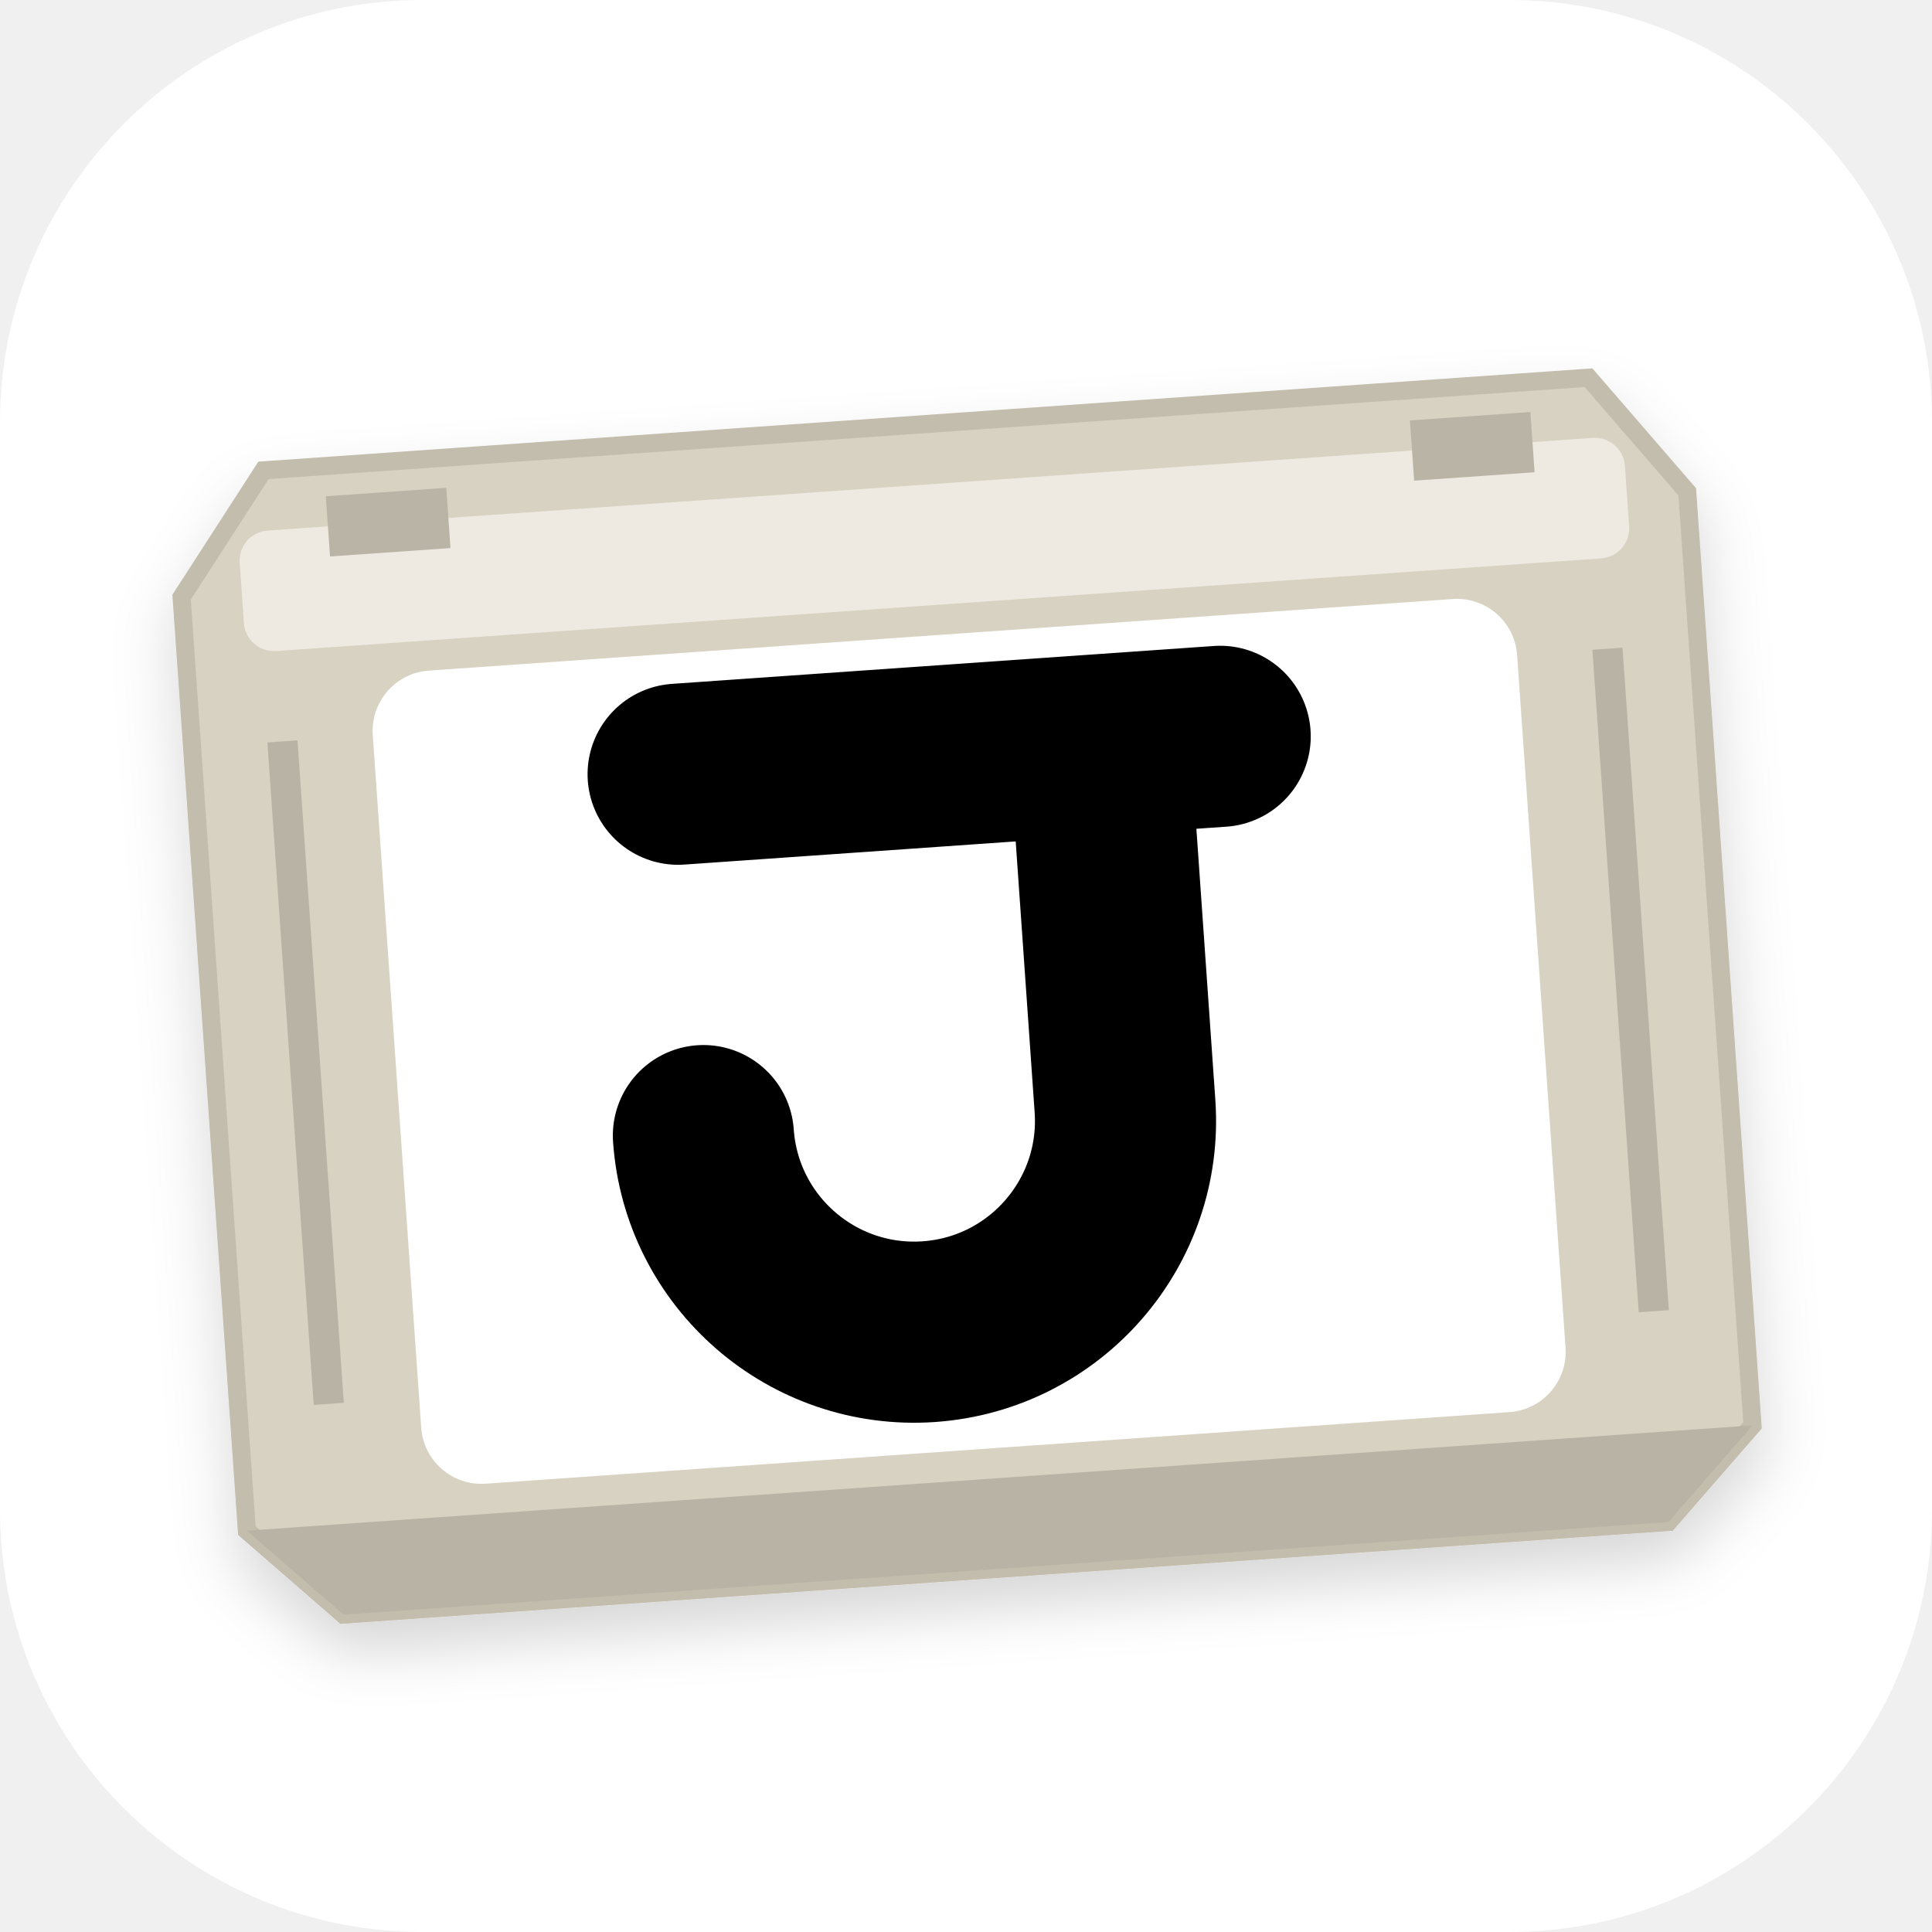
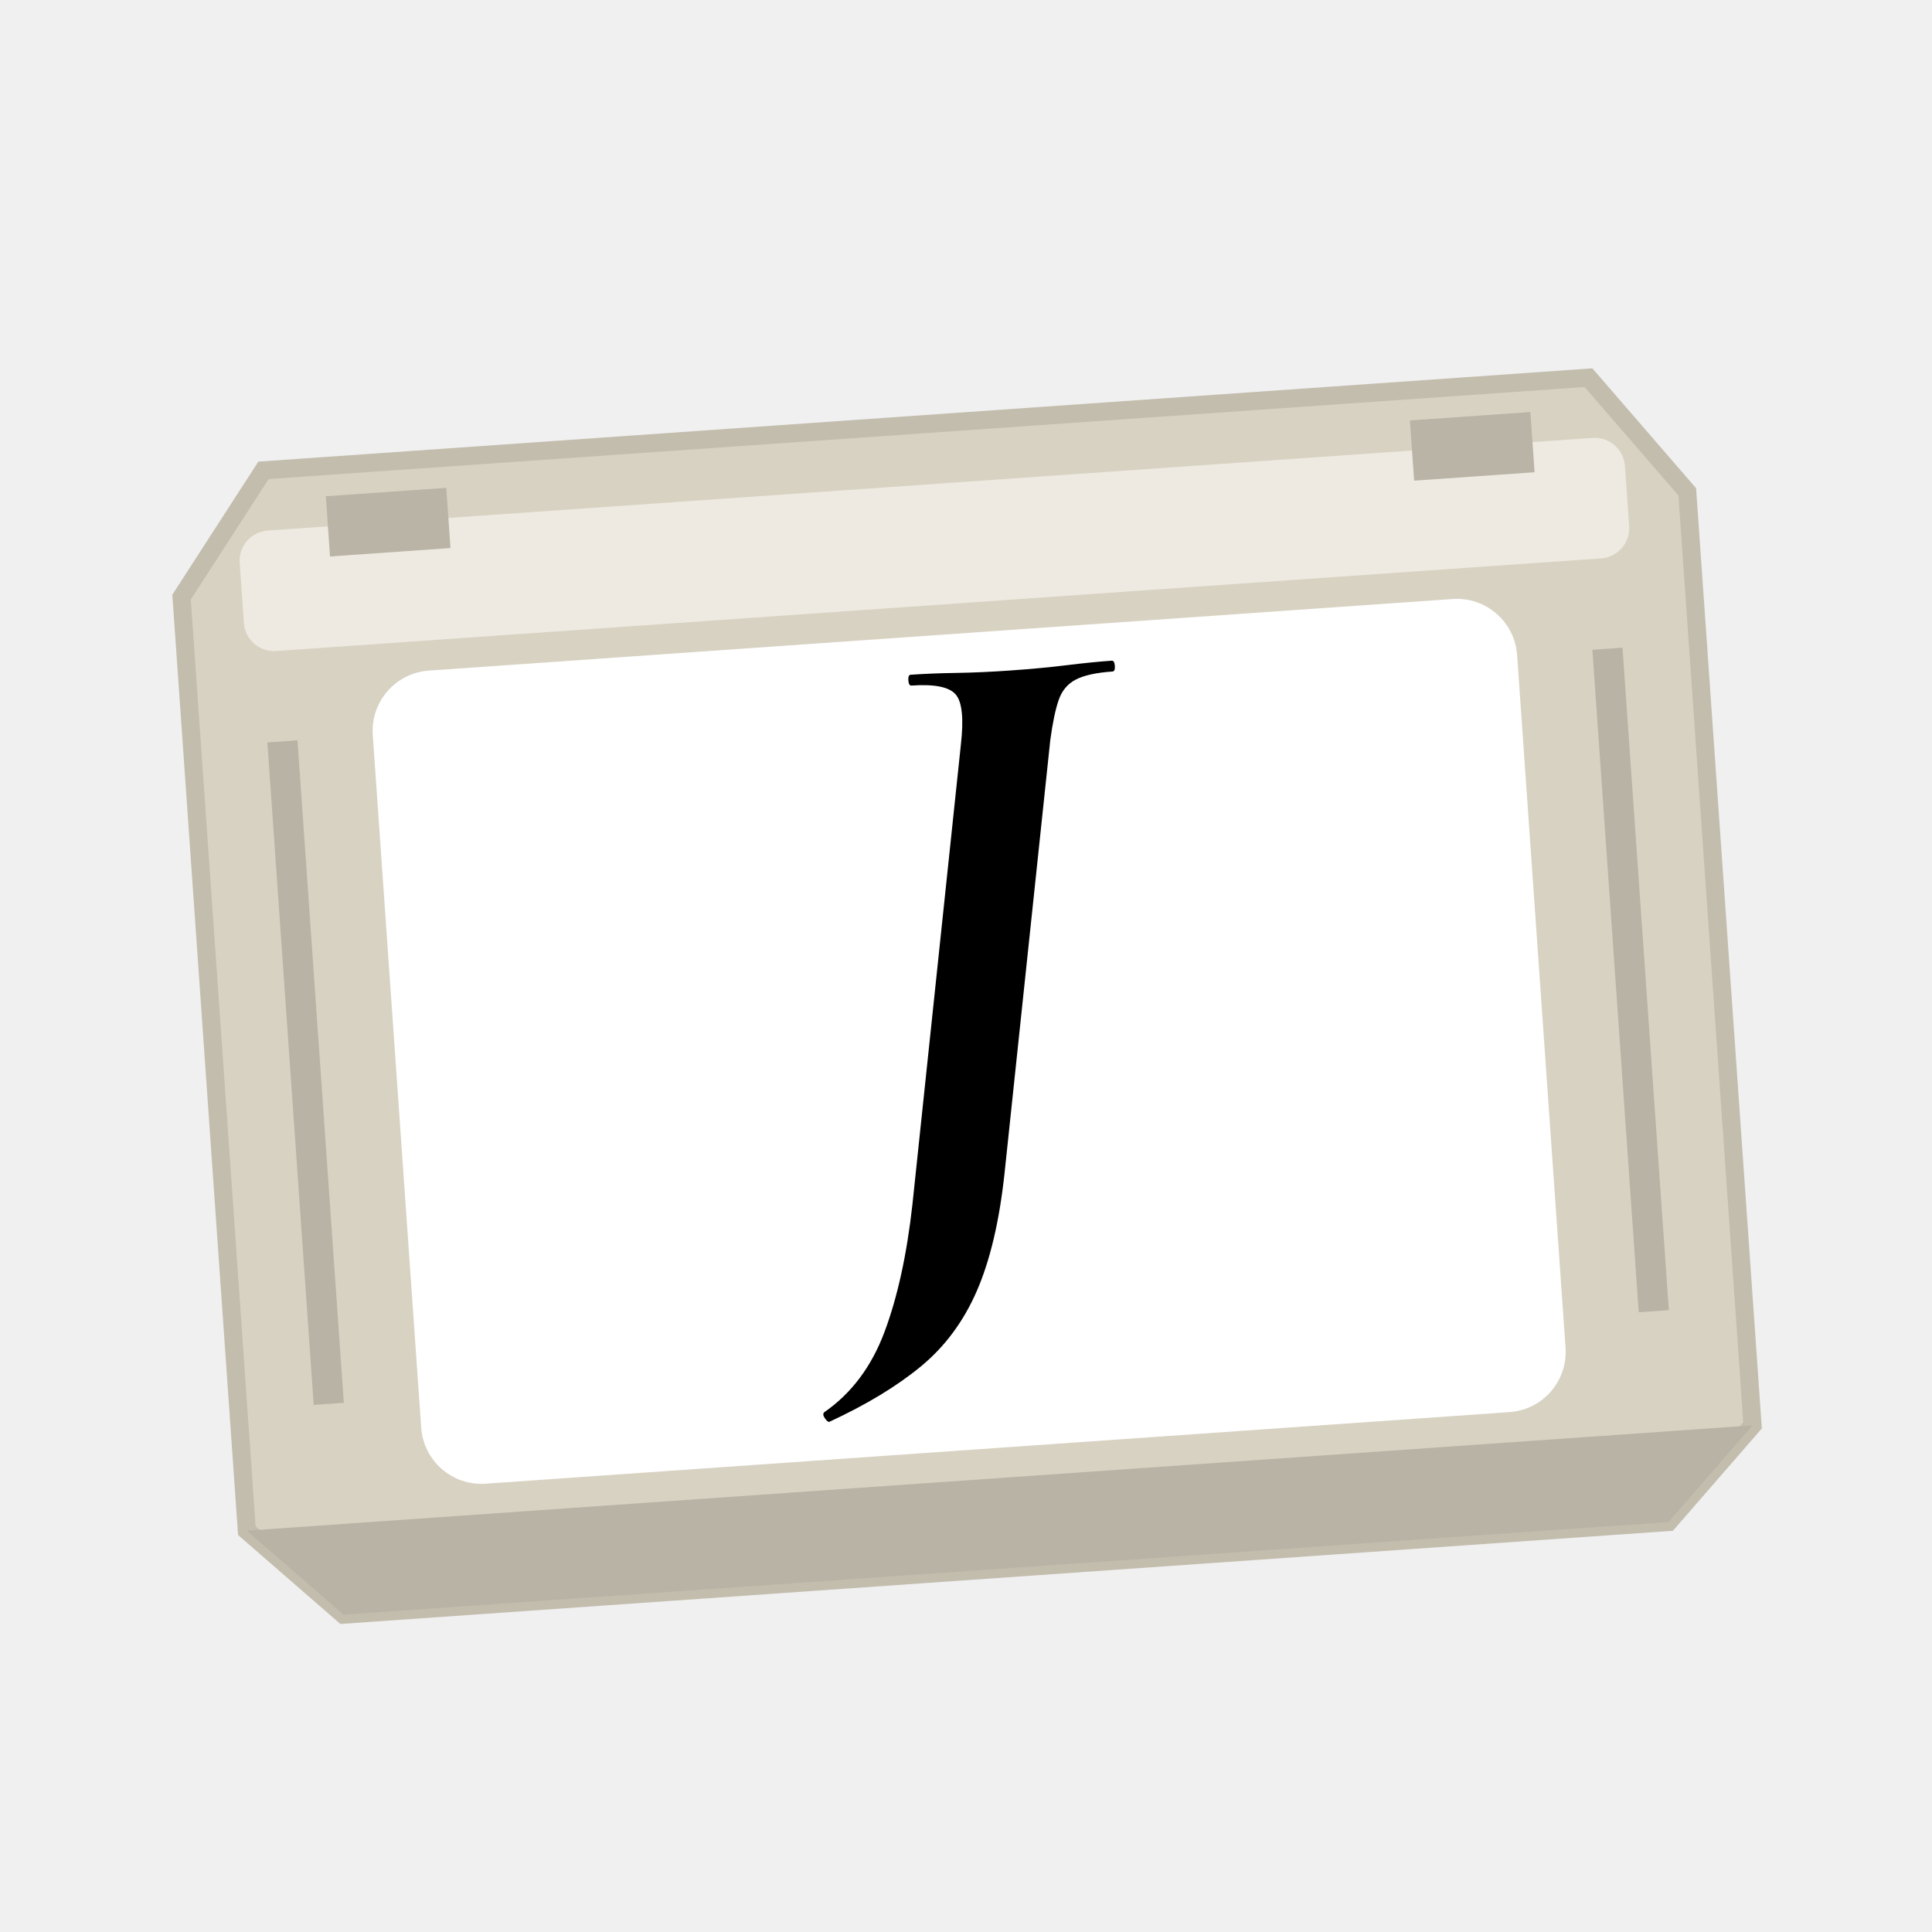
<svg xmlns="http://www.w3.org/2000/svg" viewBox="0 0 64 64">
-   <defs>
-     <filter id="shadow" x="-25%" y="-25%" width="150%" height="160%">
-       <feDropShadow dx="0" dy="1" stdDeviation="1" flood-opacity=".16" />
-     </filter>
-   </defs>
-   <rect width="64" height="64" rx="14" fill="#fff" />
-   <g transform="rotate(-4 32 33)" filter="url(#shadow)">
+   <g transform="rotate(-4 32 33)">
    <path d="M10 14h44l3 4v31l-3 3H10l-3-3V18Z" fill="#d8d2c3" stroke="#c3bdae" stroke-width=".6" />
    <rect x="9" y="16" width="46" height="4" rx="1" fill="#eeeae1" />
    <path d="M12 15h4v2h-4Zm36 0h4v2h-4Z" fill="#bab4a7" />
    <path d="M7 49h50l-3 3H10Z" fill="#b9b3a6" />
    <path d="M10 23v22m44-22v22" stroke="#b9b3a6" stroke-width="1" />
    <rect x="13" y="21" width="38" height="27" rx="2" fill="#fff" />
-     <path d="M23 25h18M37 25v12a7 7 0 0 1-14 0" fill="none" stroke="#000" stroke-width="6" stroke-linecap="round" stroke-linejoin="round" />
+     <path d="M-25 -193Q-27 -194 -30.0 -189.0Q-33 -184 -30 -182Q17 -154 42.5 -98.0Q68 -42 83 40L172 544Q180 587 170.0 600.0Q160 613 122 613Q119 613 119.0 619.0Q119 625 122 625Q145 625 172.5 623.5Q200 622 232 622Q267 622 295.0 623.5Q323 625 345 625Q348 625 348.0 619.0Q348 613 345 613Q318 613 304.0 607.0Q290 601 283.5 586.0Q277 571 271 542L187 67Q173 -11 147.5 -60.0Q122 -109 80.0 -139.0Q38 -169 -25 -193Z" transform="translate(27.2612 40.9656) scale(0.029945 -0.029945)" fill="#000" />
  </g>
</svg>
